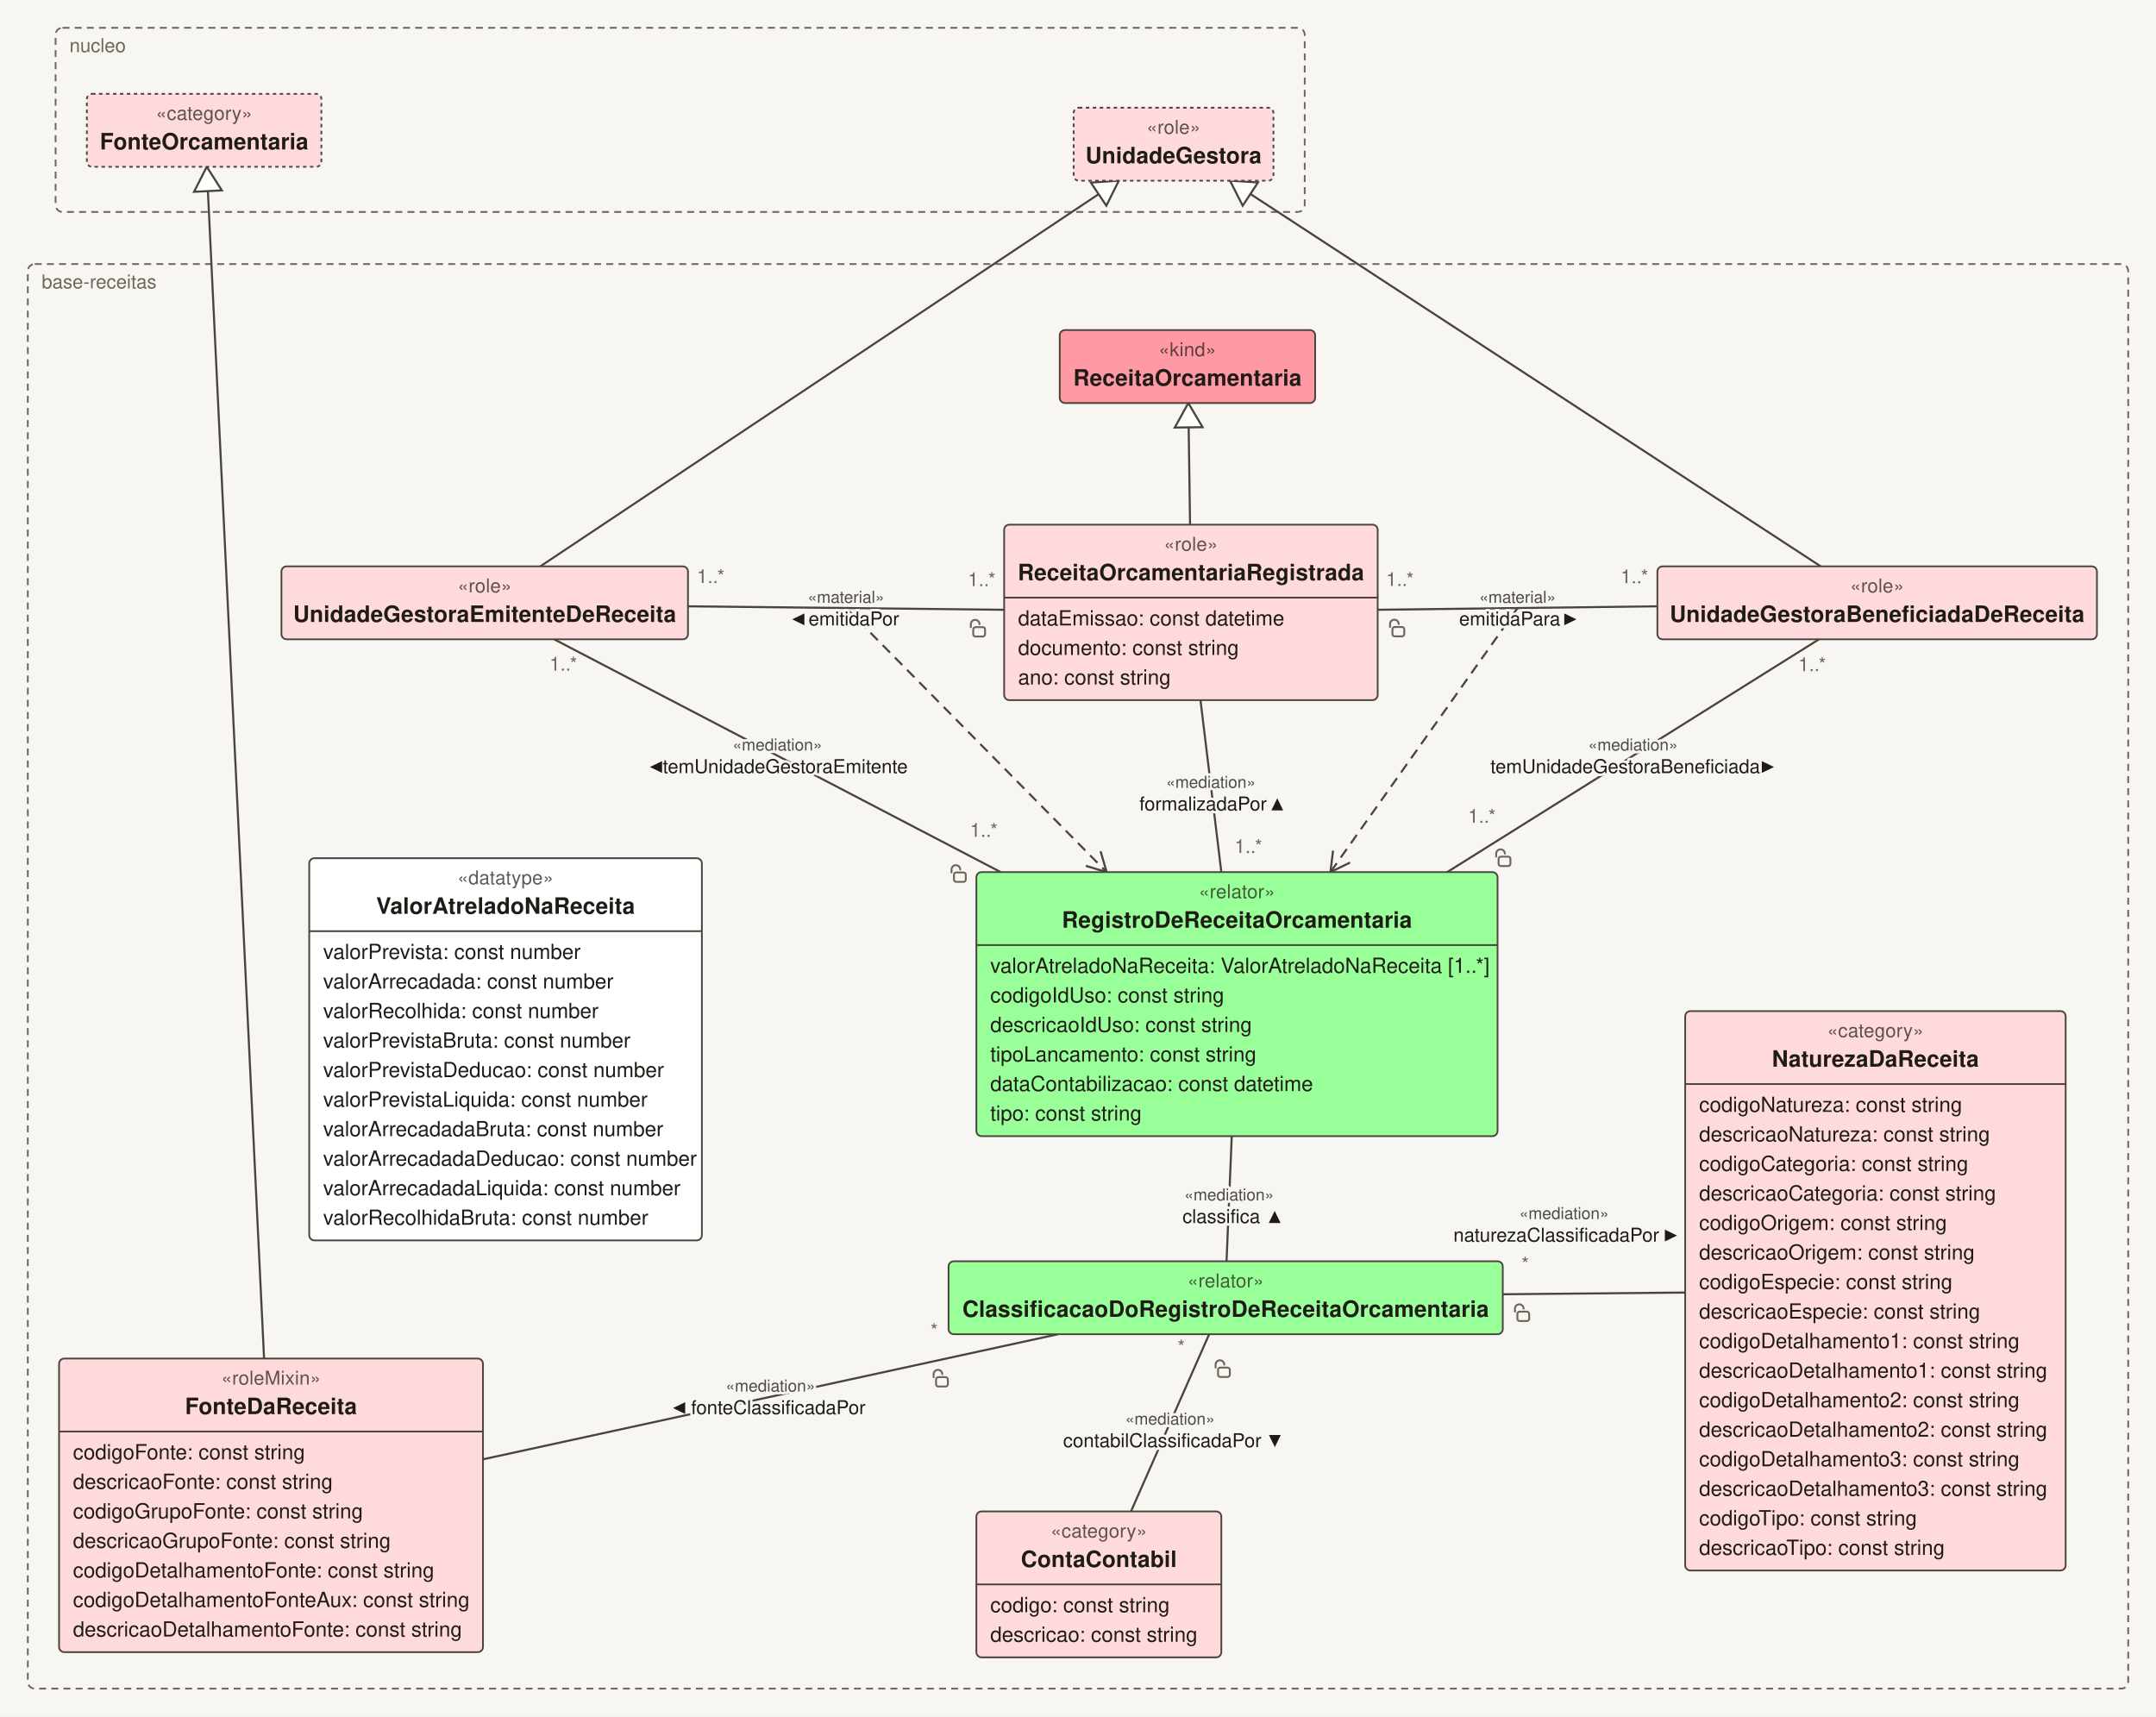
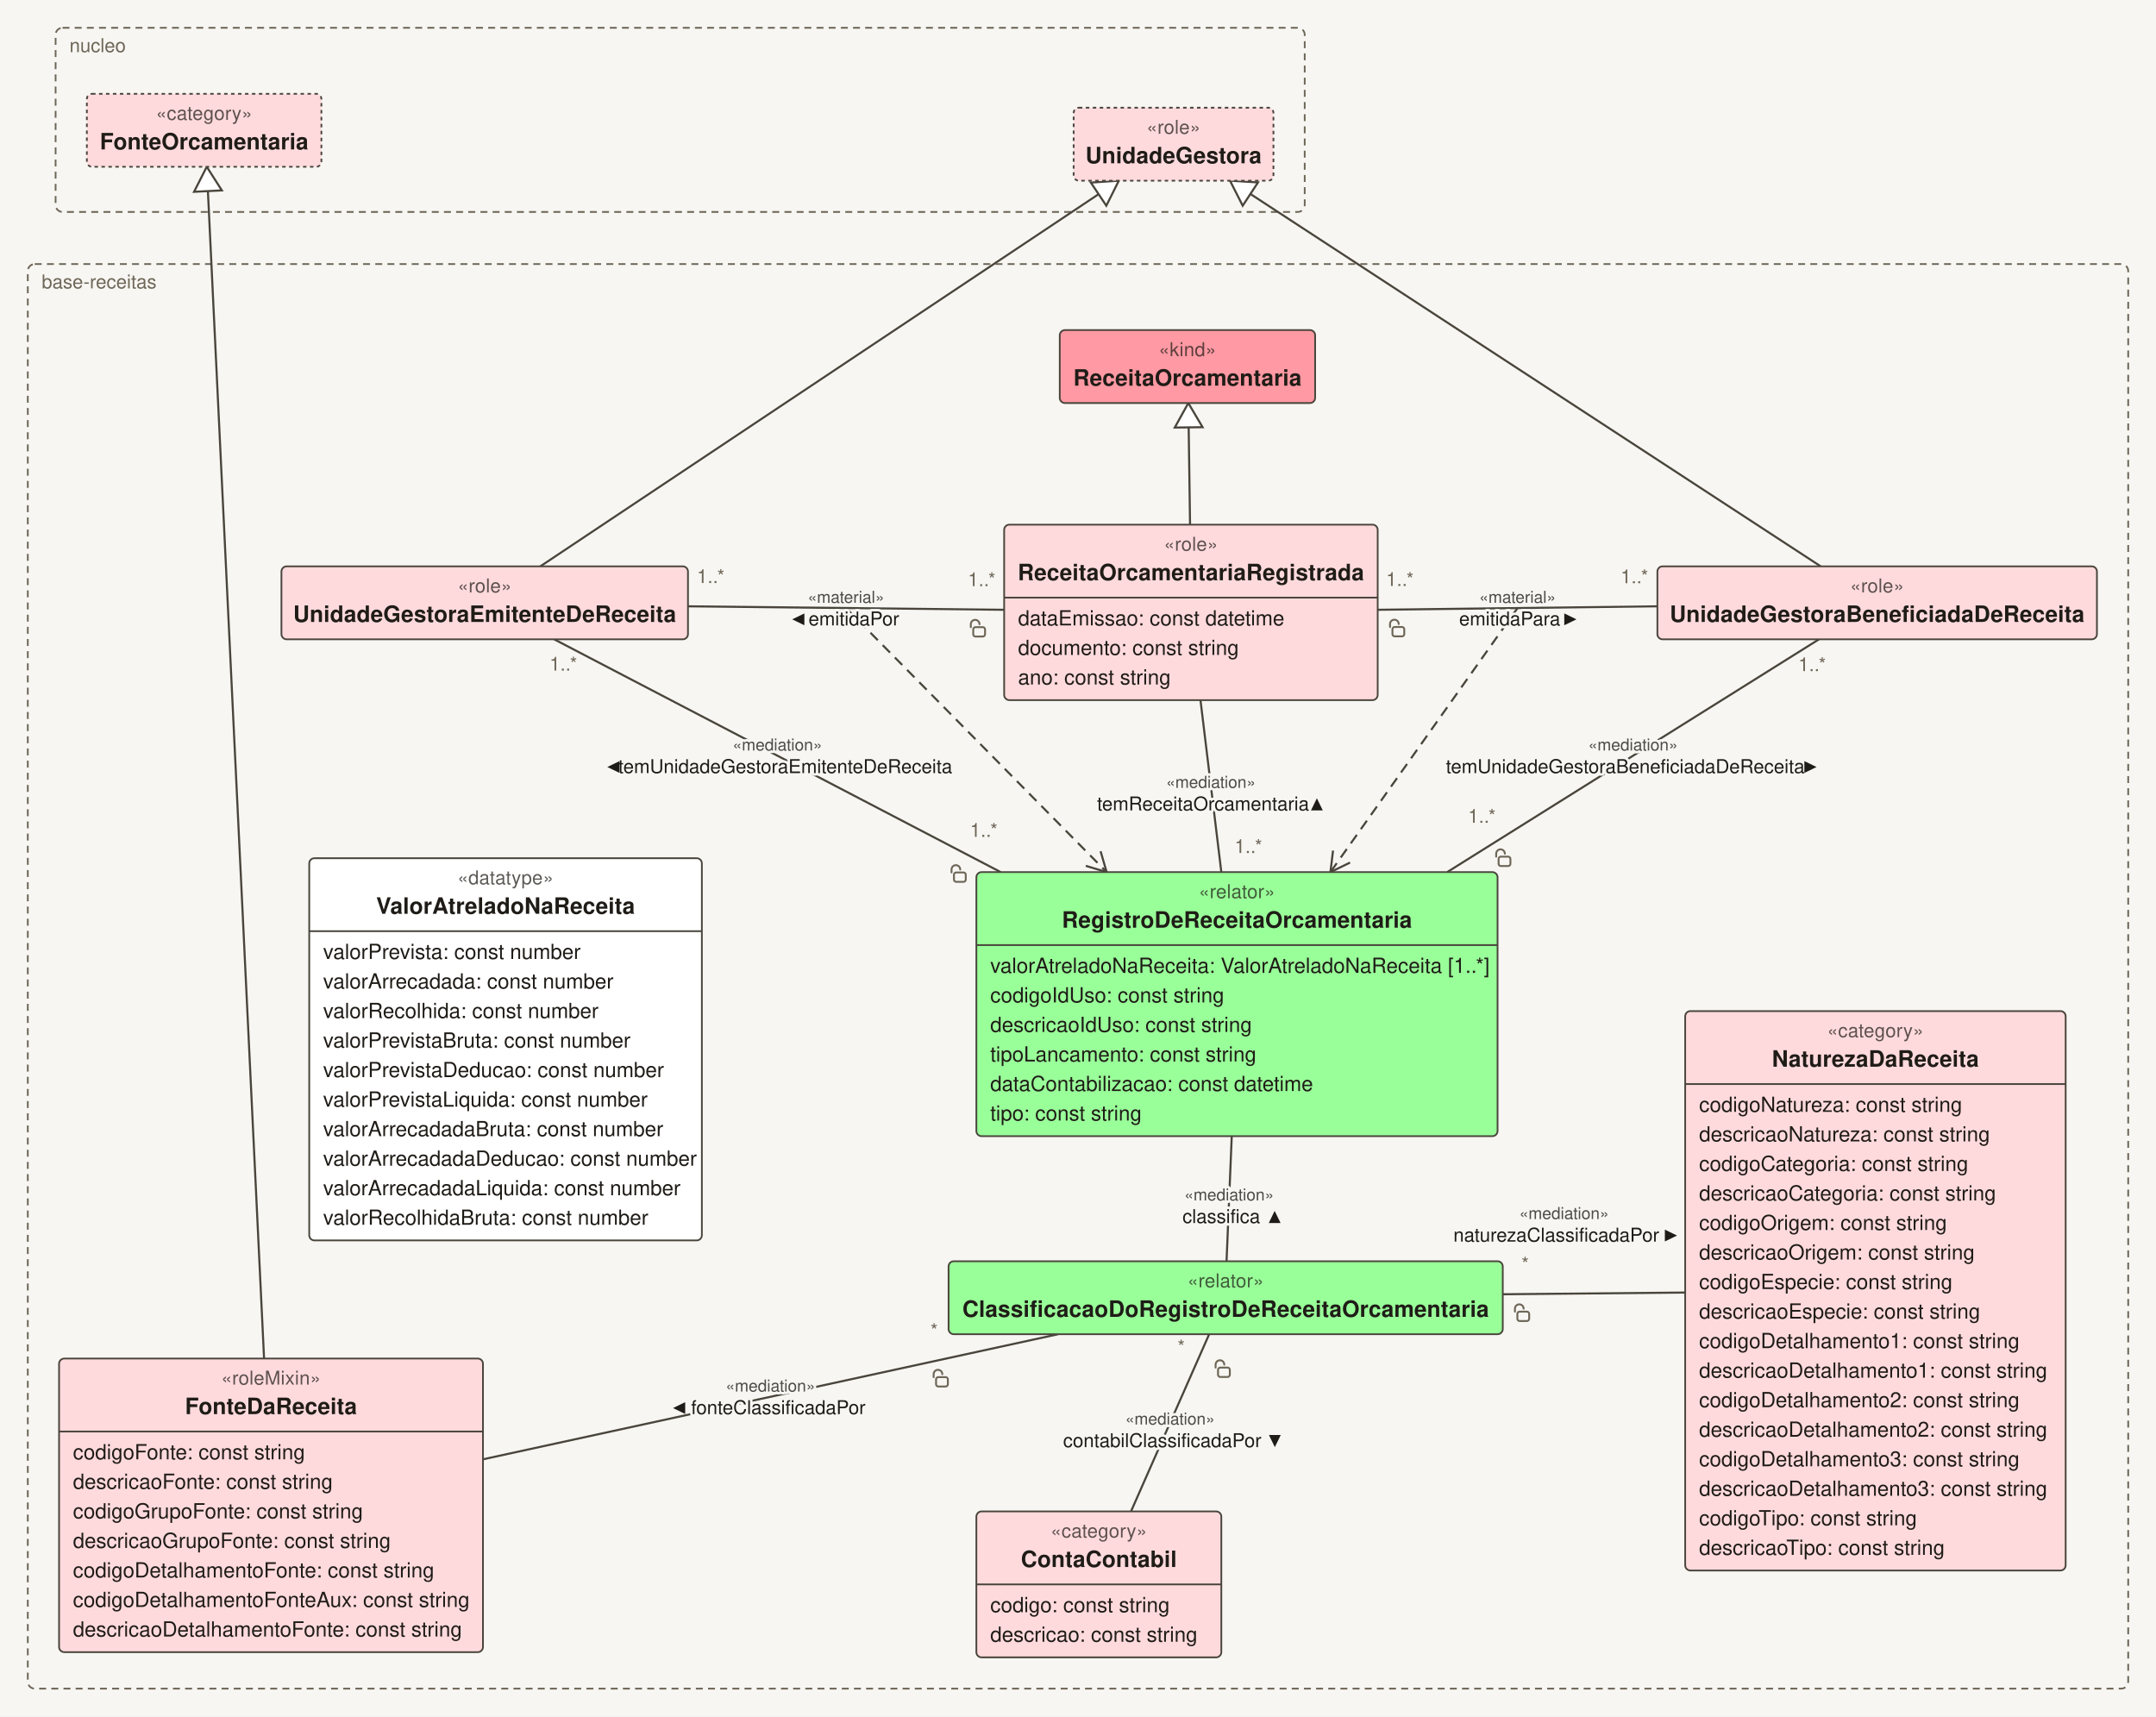
<svg xmlns="http://www.w3.org/2000/svg" viewBox="998 258 1241 988" width="1241" height="988">
  <style>
/* Everything that is text, before anything specialises it. The label layer sits
   above the boxes and outside every other group, so a rule that reached labels
   through their edge stopped reaching them the day they were lifted out of it --
   and an SVG with no font-family on a text element falls back to a 16px serif.
   Stated once at the top, no layer can lose it again. */
text {
    font-family: "Helvetica Neue", Helvetica, Arial, "Liberation Sans", sans-serif;
    font-stretch: normal;
    font-size: 11px;
    fill: #1f1c17;
    font-variant-numeric: tabular-nums;
}

.tv-node rect { stroke: #4a453c; stroke-width: 1; }
.tv-node text { fill: #1f1c17; }
.tv-name { font-weight: 600; font-size: 13px; letter-spacing: 0.005em; }
.tv-legend text { font-size: 13px; fill: #1f1c17; }
.tv-stereotype { font-size: 11px; fill-opacity: 0.72; letter-spacing: 0.01em; }
.tv-attribute { font-size: 12px; }
.tv-edge path { fill: none; stroke: #4a453c; stroke-width: 1.2; }
.tv-end { fill: #6e6658; }
/* No letter-spacing on a label drawn with a halo: WebKit places letter-spaced
   SVG text glyph by glyph and then draws no halo, so in Safari, and in an
   exported SVG opened in Preview, the line ran through the label and its
   letters came out uneven. Chromium and Firefox never showed it. */
.tv-edge-stereotype { font-size: 9.5px; fill-opacity: 0.78; }
.tv-marker { fill: #ffffff; stroke: #4a453c; stroke-width: 1.2; }
.tv-arrow { fill: none; stroke: #4a453c; stroke-width: 1.2; }
.tv-reading { fill: #1f1c17; stroke: none; }
.tv-lock { fill: none; stroke: #6e6658; stroke-width: 1.1; stroke-linecap: round; }
.tv-lock rect { fill: #f7f6f2; }
.tv-group rect { fill: none; stroke: #6e6658; stroke-dasharray: 4 3; }
.tv-group text { font-size: 11px; fill: #6e6658; }
.tv-ontology rect { fill: none; stroke: #4a453c; stroke-width: 1.2; stroke-dasharray: none; }
.tv-ontology text { font-weight: 600; font-size: 13px; fill: #1f1c17; }
.tv-location { font-size: 12px; fill-opacity: 0.72; }
.tv-selected rect { stroke: #1f5c5c; stroke-width: 2.5; }
/* The second selector is for a leg of a shared tree, which carries its own id
   and so is chosen as itself rather than through a group around it. */
.tv-selected path, path.tv-selected { stroke: #1f5c5c; stroke-width: 2.2; }
.tv-unresolved rect { stroke-dasharray: 5 3; }
.tv-external rect { stroke-dasharray: 2 2; }
</style>
  <rect x="998" y="258" width="1241" height="988" fill="#f7f6f2" />
  <g class="tv-group" data-group="pkg:base-receitas">
    <rect x="1014" y="410" width="1209" height="820" rx="4" />
    <text x="1022" y="424">base-receitas</text>
  </g>
  <g class="tv-group" data-group="pkg:nucleo">
    <rect x="1030" y="274" width="719" height="106" rx="4" />
    <text x="1038" y="288">nucleo</text>
  </g>
  <g class="tv-edge" data-edge="gen:base-receitas::FonteDaReceita-&gt;nucleo::FonteOrcamentaria">
    <path d="M 1150 1040 L 1117 354" />
    <polygon class="tv-marker" points="1117,354 1109.7,368.4 1125.7,367.6" />
  </g>
  <g class="tv-edge" data-edge="gen:base-receitas::UnidadeGestoraEmitenteDeReceita-&gt;nucleo::UnidadeGestora">
    <path d="M 1309 584 L 1642 362" />
    <polygon class="tv-marker" points="1642,362 1625.9,363.1 1634.8,376.4" />
  </g>
  <g class="tv-edge" data-edge="gen:base-receitas::UnidadeGestoraBeneficiadaDeReceita-&gt;nucleo::UnidadeGestora">
    <path d="M 2046 584 L 1706 362" />
    <polygon class="tv-marker" points="1706,362 1713.3,376.4 1722.1,363" />
  </g>
  <g class="tv-edge" data-edge="gen:base-receitas::ReceitaOrcamentariaRegistrada-&gt;base-receitas::ReceitaOrcamentaria">
    <path d="M 1683 560 L 1682 490" />
    <polygon class="tv-marker" points="1682,490 1674.2,504.1 1690.2,503.9" />
  </g>
  <g class="tv-edge" data-edge="rel:base-receitas::ReceitaOrcamentariaRegistrada-&gt;base-receitas::UnidadeGestoraBeneficiadaDeReceita:material:emitidaPara">
    <path d="M 1791 609 L 1952 607" />
  </g>
  <g class="tv-edge" data-edge="rel:base-receitas::ReceitaOrcamentariaRegistrada-&gt;base-receitas::UnidadeGestoraEmitenteDeReceita:material:emitidaPor">
    <path d="M 1576 609 L 1394 607" />
  </g>
-   <g class="tv-edge" data-edge="rel:base-receitas::RegistroDeReceitaOrcamentaria-&gt;base-receitas::ReceitaOrcamentariaRegistrada:mediation:formalizadaPor">
+   <g class="tv-edge" data-edge="rel:base-receitas::RegistroDeReceitaOrcamentaria-&gt;base-receitas::ReceitaOrcamentariaRegistrada:mediation:temReceitaOrcamentaria">
    <path d="M 1701 760 L 1689 661" />
  </g>
-   <g class="tv-edge" data-edge="rel:base-receitas::RegistroDeReceitaOrcamentaria-&gt;base-receitas::UnidadeGestoraEmitenteDeReceita:mediation:temUnidadeGestoraEmitente">
+   <g class="tv-edge" data-edge="rel:base-receitas::RegistroDeReceitaOrcamentaria-&gt;base-receitas::UnidadeGestoraEmitenteDeReceita:mediation:temUnidadeGestoraEmitenteDeReceita">
    <path d="M 1574 760 L 1317 626" />
  </g>
-   <g class="tv-edge" data-edge="rel:base-receitas::RegistroDeReceitaOrcamentaria-&gt;base-receitas::UnidadeGestoraBeneficiadaDeReceita:mediation:temUnidadeGestoraBeneficiada">
+   <g class="tv-edge" data-edge="rel:base-receitas::RegistroDeReceitaOrcamentaria-&gt;base-receitas::UnidadeGestoraBeneficiadaDeReceita:mediation:temUnidadeGestoraBeneficiadaDeReceita">
    <path d="M 1831 760 L 2045 626" />
  </g>
  <g class="tv-edge" data-edge="rel:base-receitas::ClassificacaoDoRegistroDeReceitaOrcamentaria-&gt;base-receitas::RegistroDeReceitaOrcamentaria:mediation:classifica">
    <path d="M 1704 984 L 1707 912" />
  </g>
  <g class="tv-edge" data-edge="rel:base-receitas::ClassificacaoDoRegistroDeReceitaOrcamentaria-&gt;base-receitas::NaturezaDaReceita:mediation:naturezaClassificadaPor">
    <path d="M 1863 1003 L 1968 1002" />
  </g>
  <g class="tv-edge" data-edge="rel:base-receitas::ClassificacaoDoRegistroDeReceitaOrcamentaria-&gt;base-receitas::FonteDaReceita:mediation:fonteClassificadaPor">
    <path d="M 1607 1026 L 1276 1098" />
  </g>
  <g class="tv-edge" data-edge="rel:base-receitas::ClassificacaoDoRegistroDeReceitaOrcamentaria-&gt;base-receitas::ContaContabil:mediation:contabilClassificadaPor">
    <path d="M 1694 1026 L 1649 1128" />
  </g>
  <g class="tv-edge tv-derivation" data-derivation="rel:base-receitas::ReceitaOrcamentariaRegistrada-&gt;base-receitas::UnidadeGestoraBeneficiadaDeReceita:material:emitidaPara" data-supplier="base-receitas::RegistroDeReceitaOrcamentaria">
    <path d="M 1871.5 608 L 1763.8 760" stroke-dasharray="6 4" />
    <path class="tv-arrow" d="M 1775.1 754.5 L 1763.8 760 L 1765.3 747.6" />
  </g>
  <g class="tv-edge tv-derivation" data-derivation="rel:base-receitas::ReceitaOrcamentariaRegistrada-&gt;base-receitas::UnidadeGestoraEmitenteDeReceita:material:emitidaPor" data-supplier="base-receitas::RegistroDeReceitaOrcamentaria">
    <path d="M 1485 608 L 1635 760" stroke-dasharray="6 4" />
    <path class="tv-arrow" d="M 1631.5 748 L 1635 760 L 1623 756.4" />
  </g>
  <g class="tv-node" data-node="base-receitas::NaturezaDaReceita">
    <rect x="1968" y="840" width="219" height="322" rx="3" fill="#FFDADD" />
    <text class="tv-stereotype" x="2077.5" y="855" text-anchor="middle">«category»</text>
    <text class="tv-name" x="2077.5" y="872" text-anchor="middle">NaturezaDaReceita</text>
    <line x1="1968" y1="882" x2="2187" y2="882" stroke="#4a453c" stroke-width="1" />
    <text class="tv-attribute" x="1976" y="898">codigoNatureza: const string</text>
    <text class="tv-attribute" x="1976" y="915">descricaoNatureza: const string</text>
    <text class="tv-attribute" x="1976" y="932">codigoCategoria: const string</text>
    <text class="tv-attribute" x="1976" y="949">descricaoCategoria: const string</text>
    <text class="tv-attribute" x="1976" y="966">codigoOrigem: const string</text>
    <text class="tv-attribute" x="1976" y="983">descricaoOrigem: const string</text>
    <text class="tv-attribute" x="1976" y="1000">codigoEspecie: const string</text>
    <text class="tv-attribute" x="1976" y="1017">descricaoEspecie: const string</text>
    <text class="tv-attribute" x="1976" y="1034">codigoDetalhamento1: const string</text>
    <text class="tv-attribute" x="1976" y="1051">descricaoDetalhamento1: const string</text>
    <text class="tv-attribute" x="1976" y="1068">codigoDetalhamento2: const string</text>
    <text class="tv-attribute" x="1976" y="1085">descricaoDetalhamento2: const string</text>
    <text class="tv-attribute" x="1976" y="1102">codigoDetalhamento3: const string</text>
    <text class="tv-attribute" x="1976" y="1119">descricaoDetalhamento3: const string</text>
    <text class="tv-attribute" x="1976" y="1136">codigoTipo: const string</text>
    <text class="tv-attribute" x="1976" y="1153">descricaoTipo: const string</text>
  </g>
  <g class="tv-node" data-node="base-receitas::FonteDaReceita">
    <rect x="1032" y="1040" width="244" height="169" rx="3" fill="#FFDADD" />
    <text class="tv-stereotype" x="1154" y="1055" text-anchor="middle">«roleMixin»</text>
    <text class="tv-name" x="1154" y="1072" text-anchor="middle">FonteDaReceita</text>
    <line x1="1032" y1="1082" x2="1276" y2="1082" stroke="#4a453c" stroke-width="1" />
    <text class="tv-attribute" x="1040" y="1098">codigoFonte: const string</text>
    <text class="tv-attribute" x="1040" y="1115">descricaoFonte: const string</text>
    <text class="tv-attribute" x="1040" y="1132">codigoGrupoFonte: const string</text>
    <text class="tv-attribute" x="1040" y="1149">descricaoGrupoFonte: const string</text>
    <text class="tv-attribute" x="1040" y="1166">codigoDetalhamentoFonte: const string</text>
    <text class="tv-attribute" x="1040" y="1183">codigoDetalhamentoFonteAux: const string</text>
    <text class="tv-attribute" x="1040" y="1200">descricaoDetalhamentoFonte: const string</text>
  </g>
  <g class="tv-node tv-external" data-node="nucleo::FonteOrcamentaria">
    <rect x="1048" y="312" width="135" height="42" rx="3" fill="#FFDADD" />
    <text class="tv-stereotype" x="1115.5" y="327" text-anchor="middle">«category»</text>
    <text class="tv-name" x="1115.5" y="344" text-anchor="middle">FonteOrcamentaria</text>
  </g>
  <g class="tv-node" data-node="base-receitas::ContaContabil">
    <rect x="1560" y="1128" width="141" height="84" rx="3" fill="#FFDADD" />
    <text class="tv-stereotype" x="1630.5" y="1143" text-anchor="middle">«category»</text>
    <text class="tv-name" x="1630.5" y="1160" text-anchor="middle">ContaContabil</text>
    <line x1="1560" y1="1170" x2="1701" y2="1170" stroke="#4a453c" stroke-width="1" />
    <text class="tv-attribute" x="1568" y="1186">codigo: const string</text>
    <text class="tv-attribute" x="1568" y="1203">descricao: const string</text>
  </g>
  <g class="tv-node" data-node="base-receitas::UnidadeGestoraEmitenteDeReceita">
    <rect x="1160" y="584" width="234" height="42" rx="3" fill="#FFDADD" />
    <text class="tv-stereotype" x="1277" y="599" text-anchor="middle">«role»</text>
    <text class="tv-name" x="1277" y="616" text-anchor="middle">UnidadeGestoraEmitenteDeReceita</text>
  </g>
  <g class="tv-node tv-external" data-node="nucleo::UnidadeGestora">
    <rect x="1616" y="320" width="115" height="42" rx="3" fill="#FFDADD" />
    <text class="tv-stereotype" x="1673.5" y="335" text-anchor="middle">«role»</text>
    <text class="tv-name" x="1673.5" y="352" text-anchor="middle">UnidadeGestora</text>
  </g>
  <g class="tv-node" data-node="base-receitas::UnidadeGestoraBeneficiadaDeReceita">
    <rect x="1952" y="584" width="253" height="42" rx="3" fill="#FFDADD" />
    <text class="tv-stereotype" x="2078.5" y="599" text-anchor="middle">«role»</text>
    <text class="tv-name" x="2078.5" y="616" text-anchor="middle">UnidadeGestoraBeneficiadaDeReceita</text>
  </g>
  <g class="tv-node" data-node="base-receitas::ReceitaOrcamentaria">
    <rect x="1608" y="448" width="147" height="42" rx="3" fill="#FF99A3" />
    <text class="tv-stereotype" x="1681.5" y="463" text-anchor="middle">«kind»</text>
    <text class="tv-name" x="1681.5" y="480" text-anchor="middle">ReceitaOrcamentaria</text>
  </g>
  <g class="tv-node" data-node="base-receitas::ReceitaOrcamentariaRegistrada">
    <rect x="1576" y="560" width="215" height="101" rx="3" fill="#FFDADD" />
    <text class="tv-stereotype" x="1683.5" y="575" text-anchor="middle">«role»</text>
    <text class="tv-name" x="1683.5" y="592" text-anchor="middle">ReceitaOrcamentariaRegistrada</text>
    <line x1="1576" y1="602" x2="1791" y2="602" stroke="#4a453c" stroke-width="1" />
    <text class="tv-attribute" x="1584" y="618">dataEmissao: const datetime</text>
    <text class="tv-attribute" x="1584" y="635">documento: const string</text>
    <text class="tv-attribute" x="1584" y="652">ano: const string</text>
  </g>
  <g class="tv-node" data-node="base-receitas::ValorAtreladoNaReceita">
    <rect x="1176" y="752" width="226" height="220" rx="3" fill="#FFFFFF" />
    <text class="tv-stereotype" x="1289" y="767" text-anchor="middle">«datatype»</text>
    <text class="tv-name" x="1289" y="784" text-anchor="middle">ValorAtreladoNaReceita</text>
    <line x1="1176" y1="794" x2="1402" y2="794" stroke="#4a453c" stroke-width="1" />
    <text class="tv-attribute" x="1184" y="810">valorPrevista: const number</text>
    <text class="tv-attribute" x="1184" y="827">valorArrecadada: const number</text>
    <text class="tv-attribute" x="1184" y="844">valorRecolhida: const number</text>
    <text class="tv-attribute" x="1184" y="861">valorPrevistaBruta: const number</text>
    <text class="tv-attribute" x="1184" y="878">valorPrevistaDeducao: const number</text>
    <text class="tv-attribute" x="1184" y="895">valorPrevistaLiquida: const number</text>
    <text class="tv-attribute" x="1184" y="912">valorArrecadadaBruta: const number</text>
    <text class="tv-attribute" x="1184" y="929">valorArrecadadaDeducao: const number</text>
    <text class="tv-attribute" x="1184" y="946">valorArrecadadaLiquida: const number</text>
    <text class="tv-attribute" x="1184" y="963">valorRecolhidaBruta: const number</text>
  </g>
  <g class="tv-node" data-node="base-receitas::RegistroDeReceitaOrcamentaria">
    <rect x="1560" y="760" width="300" height="152" rx="3" fill="#99FF99" />
    <text class="tv-stereotype" x="1710" y="775" text-anchor="middle">«relator»</text>
    <text class="tv-name" x="1710" y="792" text-anchor="middle">RegistroDeReceitaOrcamentaria</text>
    <line x1="1560" y1="802" x2="1860" y2="802" stroke="#4a453c" stroke-width="1" />
    <text class="tv-attribute" x="1568" y="818">valorAtreladoNaReceita: ValorAtreladoNaReceita [1..*]</text>
    <text class="tv-attribute" x="1568" y="835">codigoIdUso: const string</text>
    <text class="tv-attribute" x="1568" y="852">descricaoIdUso: const string</text>
    <text class="tv-attribute" x="1568" y="869">tipoLancamento: const string</text>
    <text class="tv-attribute" x="1568" y="886">dataContabilizacao: const datetime</text>
    <text class="tv-attribute" x="1568" y="903">tipo: const string</text>
  </g>
  <g class="tv-node" data-node="base-receitas::ClassificacaoDoRegistroDeReceitaOrcamentaria">
    <rect x="1544" y="984" width="319" height="42" rx="3" fill="#99FF99" />
    <text class="tv-stereotype" x="1703.5" y="999" text-anchor="middle">«relator»</text>
    <text class="tv-name" x="1703.5" y="1016" text-anchor="middle">ClassificacaoDoRegistroDeReceitaOrcamentaria</text>
  </g>
  <g class="tv-labels">
-     <text class="tv-edge-stereotype" data-for="rel:base-receitas::RegistroDeReceitaOrcamentaria-&gt;base-receitas::UnidadeGestoraBeneficiadaDeReceita:mediation:temUnidadeGestoraBeneficiada" x="1938" y="690" text-anchor="middle" paint-order="stroke" stroke="#f7f6f2" stroke-width="3" stroke-linejoin="round">«mediation»</text>
-     <text data-for="rel:base-receitas::RegistroDeReceitaOrcamentaria-&gt;base-receitas::UnidadeGestoraBeneficiadaDeReceita:mediation:temUnidadeGestoraBeneficiada" x="1933.5" y="703" text-anchor="middle" paint-order="stroke" stroke="#f7f6f2" stroke-width="3" stroke-linejoin="round">temUnidadeGestoraBeneficiada</text>
-     <polygon class="tv-reading" points="2019.1,699.5 2012.1,702.9 2012.1,696.1" />
-     <text class="tv-end" data-for="rel:base-receitas::RegistroDeReceitaOrcamentaria-&gt;base-receitas::UnidadeGestoraBeneficiadaDeReceita:mediation:temUnidadeGestoraBeneficiada" x="1851" y="731.6" text-anchor="middle" paint-order="stroke" stroke="#f7f6f2" stroke-width="3" stroke-linejoin="round">1..*</text>
-     <g class="tv-lock" data-for="rel:base-receitas::RegistroDeReceitaOrcamentaria-&gt;base-receitas::UnidadeGestoraBeneficiadaDeReceita:mediation:temUnidadeGestoraBeneficiada" transform="translate(1857.8, 746.5)" aria-label="not const">
-       <path d="M 1.4 4.6 V 2.9 a 2.5 2.5 0 0 1 5 0" />
-       <rect x="2.8" y="4.6" width="6.8" height="5.4" rx="1.3" stroke="#6e6658" />
-     </g>
-     <text class="tv-end" data-for="rel:base-receitas::RegistroDeReceitaOrcamentaria-&gt;base-receitas::UnidadeGestoraBeneficiadaDeReceita:mediation:temUnidadeGestoraBeneficiada" x="2041.1" y="644.3" text-anchor="middle" paint-order="stroke" stroke="#f7f6f2" stroke-width="3" stroke-linejoin="round">1..*</text>
-     <text class="tv-edge-stereotype" data-for="rel:base-receitas::RegistroDeReceitaOrcamentaria-&gt;base-receitas::UnidadeGestoraEmitenteDeReceita:mediation:temUnidadeGestoraEmitente" x="1445.5" y="690" text-anchor="middle" paint-order="stroke" stroke="#f7f6f2" stroke-width="3" stroke-linejoin="round">«mediation»</text>
-     <text data-for="rel:base-receitas::RegistroDeReceitaOrcamentaria-&gt;base-receitas::UnidadeGestoraEmitenteDeReceita:mediation:temUnidadeGestoraEmitente" x="1450" y="703" text-anchor="middle" paint-order="stroke" stroke="#f7f6f2" stroke-width="3" stroke-linejoin="round">temUnidadeGestoraEmitente</text>
-     <polygon class="tv-reading" points="1372.1,699.5 1379.1,696.1 1379.1,702.9" />
-     <text class="tv-end" data-for="rel:base-receitas::RegistroDeReceitaOrcamentaria-&gt;base-receitas::UnidadeGestoraEmitenteDeReceita:mediation:temUnidadeGestoraEmitente" x="1564.3" y="739.7" text-anchor="middle" paint-order="stroke" stroke="#f7f6f2" stroke-width="3" stroke-linejoin="round">1..*</text>
-     <g class="tv-lock" data-for="rel:base-receitas::RegistroDeReceitaOrcamentaria-&gt;base-receitas::UnidadeGestoraEmitenteDeReceita:mediation:temUnidadeGestoraEmitente" transform="translate(1544.3, 755.6)" aria-label="not const">
-       <path d="M 1.4 4.6 V 2.9 a 2.5 2.5 0 0 1 5 0" />
-       <rect x="2.8" y="4.6" width="6.8" height="5.4" rx="1.3" stroke="#6e6658" />
-     </g>
-     <text class="tv-end" data-for="rel:base-receitas::RegistroDeReceitaOrcamentaria-&gt;base-receitas::UnidadeGestoraEmitenteDeReceita:mediation:temUnidadeGestoraEmitente" x="1322.3" y="644" text-anchor="middle" paint-order="stroke" stroke="#f7f6f2" stroke-width="3" stroke-linejoin="round">1..*</text>
+     <text class="tv-edge-stereotype" data-for="rel:base-receitas::RegistroDeReceitaOrcamentaria-&gt;base-receitas::UnidadeGestoraBeneficiadaDeReceita:mediation:temUnidadeGestoraBeneficiadaDeReceita" x="1938" y="690" text-anchor="middle" paint-order="stroke" stroke="#f7f6f2" stroke-width="3" stroke-linejoin="round">«mediation»</text>
+     <text data-for="rel:base-receitas::RegistroDeReceitaOrcamentaria-&gt;base-receitas::UnidadeGestoraBeneficiadaDeReceita:mediation:temUnidadeGestoraBeneficiadaDeReceita" x="1933.5" y="703" text-anchor="middle" paint-order="stroke" stroke="#f7f6f2" stroke-width="3" stroke-linejoin="round">temUnidadeGestoraBeneficiadaDeReceita</text>
+     <polygon class="tv-reading" points="2043.6,699.5 2036.6,702.9 2036.6,696.1" />
+     <text class="tv-end" data-for="rel:base-receitas::RegistroDeReceitaOrcamentaria-&gt;base-receitas::UnidadeGestoraBeneficiadaDeReceita:mediation:temUnidadeGestoraBeneficiadaDeReceita" x="1851" y="731.6" text-anchor="middle" paint-order="stroke" stroke="#f7f6f2" stroke-width="3" stroke-linejoin="round">1..*</text>
+     <g class="tv-lock" data-for="rel:base-receitas::RegistroDeReceitaOrcamentaria-&gt;base-receitas::UnidadeGestoraBeneficiadaDeReceita:mediation:temUnidadeGestoraBeneficiadaDeReceita" transform="translate(1857.8, 746.5)" aria-label="not const">
+       <path d="M 1.4 4.6 V 2.9 a 2.5 2.5 0 0 1 5 0" />
+       <rect x="2.8" y="4.6" width="6.8" height="5.4" rx="1.3" stroke="#6e6658" />
+     </g>
+     <text class="tv-end" data-for="rel:base-receitas::RegistroDeReceitaOrcamentaria-&gt;base-receitas::UnidadeGestoraBeneficiadaDeReceita:mediation:temUnidadeGestoraBeneficiadaDeReceita" x="2041.1" y="644.3" text-anchor="middle" paint-order="stroke" stroke="#f7f6f2" stroke-width="3" stroke-linejoin="round">1..*</text>
+     <text class="tv-edge-stereotype" data-for="rel:base-receitas::RegistroDeReceitaOrcamentaria-&gt;base-receitas::UnidadeGestoraEmitenteDeReceita:mediation:temUnidadeGestoraEmitenteDeReceita" x="1445.5" y="690" text-anchor="middle" paint-order="stroke" stroke="#f7f6f2" stroke-width="3" stroke-linejoin="round">«mediation»</text>
+     <text data-for="rel:base-receitas::RegistroDeReceitaOrcamentaria-&gt;base-receitas::UnidadeGestoraEmitenteDeReceita:mediation:temUnidadeGestoraEmitenteDeReceita" x="1450" y="703" text-anchor="middle" paint-order="stroke" stroke="#f7f6f2" stroke-width="3" stroke-linejoin="round">temUnidadeGestoraEmitenteDeReceita</text>
+     <polygon class="tv-reading" points="1347.6,699.5 1354.6,696.1 1354.6,702.9" />
+     <text class="tv-end" data-for="rel:base-receitas::RegistroDeReceitaOrcamentaria-&gt;base-receitas::UnidadeGestoraEmitenteDeReceita:mediation:temUnidadeGestoraEmitenteDeReceita" x="1564.3" y="739.7" text-anchor="middle" paint-order="stroke" stroke="#f7f6f2" stroke-width="3" stroke-linejoin="round">1..*</text>
+     <g class="tv-lock" data-for="rel:base-receitas::RegistroDeReceitaOrcamentaria-&gt;base-receitas::UnidadeGestoraEmitenteDeReceita:mediation:temUnidadeGestoraEmitenteDeReceita" transform="translate(1544.3, 755.6)" aria-label="not const">
+       <path d="M 1.4 4.6 V 2.9 a 2.5 2.5 0 0 1 5 0" />
+       <rect x="2.8" y="4.6" width="6.8" height="5.4" rx="1.3" stroke="#6e6658" />
+     </g>
+     <text class="tv-end" data-for="rel:base-receitas::RegistroDeReceitaOrcamentaria-&gt;base-receitas::UnidadeGestoraEmitenteDeReceita:mediation:temUnidadeGestoraEmitenteDeReceita" x="1322.3" y="644" text-anchor="middle" paint-order="stroke" stroke="#f7f6f2" stroke-width="3" stroke-linejoin="round">1..*</text>
    <text class="tv-edge-stereotype" data-for="rel:base-receitas::ClassificacaoDoRegistroDeReceitaOrcamentaria-&gt;base-receitas::NaturezaDaReceita:mediation:naturezaClassificadaPor" x="1898.3" y="959.7" text-anchor="middle" paint-order="stroke" stroke="#f7f6f2" stroke-width="3" stroke-linejoin="round">«mediation»</text>
    <text data-for="rel:base-receitas::ClassificacaoDoRegistroDeReceitaOrcamentaria-&gt;base-receitas::NaturezaDaReceita:mediation:naturezaClassificadaPor" x="1893.8" y="972.7" text-anchor="middle" paint-order="stroke" stroke="#f7f6f2" stroke-width="3" stroke-linejoin="round">naturezaClassificadaPor</text>
    <polygon class="tv-reading" points="1963.3,969.2 1956.3,972.6 1956.3,965.8" />
    <text class="tv-end" data-for="rel:base-receitas::ClassificacaoDoRegistroDeReceitaOrcamentaria-&gt;base-receitas::NaturezaDaReceita:mediation:naturezaClassificadaPor" x="1875.9" y="989.4" text-anchor="middle" paint-order="stroke" stroke="#f7f6f2" stroke-width="3" stroke-linejoin="round">*</text>
    <g class="tv-lock" data-for="rel:base-receitas::ClassificacaoDoRegistroDeReceitaOrcamentaria-&gt;base-receitas::NaturezaDaReceita:mediation:naturezaClassificadaPor" transform="translate(1868.6, 1008.4)" aria-label="not const">
      <path d="M 1.4 4.6 V 2.9 a 2.5 2.5 0 0 1 5 0" />
      <rect x="2.8" y="4.6" width="6.8" height="5.4" rx="1.3" stroke="#6e6658" />
    </g>
+     <text class="tv-edge-stereotype" data-for="rel:base-receitas::RegistroDeReceitaOrcamentaria-&gt;base-receitas::ReceitaOrcamentariaRegistrada:mediation:temReceitaOrcamentaria" x="1695" y="711.5" text-anchor="middle" paint-order="stroke" stroke="#f7f6f2" stroke-width="3" stroke-linejoin="round">«mediation»</text>
+     <text data-for="rel:base-receitas::RegistroDeReceitaOrcamentaria-&gt;base-receitas::ReceitaOrcamentariaRegistrada:mediation:temReceitaOrcamentaria" x="1690.5" y="724.5" text-anchor="middle" paint-order="stroke" stroke="#f7f6f2" stroke-width="3" stroke-linejoin="round">temReceitaOrcamentaria</text>
+     <polygon class="tv-reading" points="1756,717.5 1759.4,724.5 1752.6,724.5" />
+     <text class="tv-end" data-for="rel:base-receitas::RegistroDeReceitaOrcamentaria-&gt;base-receitas::ReceitaOrcamentariaRegistrada:mediation:temReceitaOrcamentaria" x="1716.6" y="749" text-anchor="middle" paint-order="stroke" stroke="#f7f6f2" stroke-width="3" stroke-linejoin="round">1..*</text>
    <text class="tv-edge-stereotype" data-for="rel:base-receitas::ClassificacaoDoRegistroDeReceitaOrcamentaria-&gt;base-receitas::ContaContabil:mediation:contabilClassificadaPor" x="1671.5" y="1078" text-anchor="middle" paint-order="stroke" stroke="#f7f6f2" stroke-width="3" stroke-linejoin="round">«mediation»</text>
    <text data-for="rel:base-receitas::ClassificacaoDoRegistroDeReceitaOrcamentaria-&gt;base-receitas::ContaContabil:mediation:contabilClassificadaPor" x="1667" y="1091" text-anchor="middle" paint-order="stroke" stroke="#f7f6f2" stroke-width="3" stroke-linejoin="round">contabilClassificadaPor</text>
    <polygon class="tv-reading" points="1731.8,1091 1728.4,1084 1735.2,1084" />
    <text class="tv-end" data-for="rel:base-receitas::ClassificacaoDoRegistroDeReceitaOrcamentaria-&gt;base-receitas::ContaContabil:mediation:contabilClassificadaPor" x="1677.9" y="1037.1" text-anchor="middle" paint-order="stroke" stroke="#f7f6f2" stroke-width="3" stroke-linejoin="round">*</text>
    <g class="tv-lock" data-for="rel:base-receitas::ClassificacaoDoRegistroDeReceitaOrcamentaria-&gt;base-receitas::ContaContabil:mediation:contabilClassificadaPor" transform="translate(1696.3, 1040.6)" aria-label="not const">
      <path d="M 1.4 4.6 V 2.9 a 2.5 2.5 0 0 1 5 0" />
      <rect x="2.8" y="4.6" width="6.8" height="5.4" rx="1.3" stroke="#6e6658" />
    </g>
    <text class="tv-edge-stereotype" data-for="rel:base-receitas::ClassificacaoDoRegistroDeReceitaOrcamentaria-&gt;base-receitas::FonteDaReceita:mediation:fonteClassificadaPor" x="1441.5" y="1059" text-anchor="middle" paint-order="stroke" stroke="#f7f6f2" stroke-width="3" stroke-linejoin="round">«mediation»</text>
    <text data-for="rel:base-receitas::ClassificacaoDoRegistroDeReceitaOrcamentaria-&gt;base-receitas::FonteDaReceita:mediation:fonteClassificadaPor" x="1446" y="1072" text-anchor="middle" paint-order="stroke" stroke="#f7f6f2" stroke-width="3" stroke-linejoin="round">fonteClassificadaPor</text>
    <polygon class="tv-reading" points="1385.4,1068.5 1392.4,1065.1 1392.4,1071.9" />
    <text class="tv-end" data-for="rel:base-receitas::ClassificacaoDoRegistroDeReceitaOrcamentaria-&gt;base-receitas::FonteDaReceita:mediation:fonteClassificadaPor" x="1535.7" y="1027.7" text-anchor="middle" paint-order="stroke" stroke="#f7f6f2" stroke-width="3" stroke-linejoin="round">*</text>
    <g class="tv-lock" data-for="rel:base-receitas::ClassificacaoDoRegistroDeReceitaOrcamentaria-&gt;base-receitas::FonteDaReceita:mediation:fonteClassificadaPor" transform="translate(1534, 1046.1)" aria-label="not const">
      <path d="M 1.4 4.6 V 2.9 a 2.5 2.5 0 0 1 5 0" />
      <rect x="2.8" y="4.6" width="6.8" height="5.4" rx="1.3" stroke="#6e6658" />
    </g>
-     <text class="tv-edge-stereotype" data-for="rel:base-receitas::RegistroDeReceitaOrcamentaria-&gt;base-receitas::ReceitaOrcamentariaRegistrada:mediation:formalizadaPor" x="1695" y="711.5" text-anchor="middle" paint-order="stroke" stroke="#f7f6f2" stroke-width="3" stroke-linejoin="round">«mediation»</text>
-     <text data-for="rel:base-receitas::RegistroDeReceitaOrcamentaria-&gt;base-receitas::ReceitaOrcamentariaRegistrada:mediation:formalizadaPor" x="1690.5" y="724.5" text-anchor="middle" paint-order="stroke" stroke="#f7f6f2" stroke-width="3" stroke-linejoin="round">formalizadaPor</text>
-     <polygon class="tv-reading" points="1733.2,717.5 1736.6,724.5 1729.8,724.5" />
-     <text class="tv-end" data-for="rel:base-receitas::RegistroDeReceitaOrcamentaria-&gt;base-receitas::ReceitaOrcamentariaRegistrada:mediation:formalizadaPor" x="1716.6" y="749" text-anchor="middle" paint-order="stroke" stroke="#f7f6f2" stroke-width="3" stroke-linejoin="round">1..*</text>
    <text class="tv-edge-stereotype" data-for="rel:base-receitas::ReceitaOrcamentariaRegistrada-&gt;base-receitas::UnidadeGestoraBeneficiadaDeReceita:material:emitidaPara" x="1871.5" y="605" text-anchor="middle" paint-order="stroke" stroke="#f7f6f2" stroke-width="3" stroke-linejoin="round">«material»</text>
    <text data-for="rel:base-receitas::ReceitaOrcamentariaRegistrada-&gt;base-receitas::UnidadeGestoraBeneficiadaDeReceita:material:emitidaPara" x="1867" y="618" text-anchor="middle" paint-order="stroke" stroke="#f7f6f2" stroke-width="3" stroke-linejoin="round">emitidaPara</text>
    <polygon class="tv-reading" points="1905.4,614.5 1898.4,617.9 1898.4,611.1" />
    <text class="tv-end" data-for="rel:base-receitas::ReceitaOrcamentariaRegistrada-&gt;base-receitas::UnidadeGestoraBeneficiadaDeReceita:material:emitidaPara" x="1803.8" y="595.3" text-anchor="middle" paint-order="stroke" stroke="#f7f6f2" stroke-width="3" stroke-linejoin="round">1..*</text>
    <g class="tv-lock" data-for="rel:base-receitas::ReceitaOrcamentariaRegistrada-&gt;base-receitas::UnidadeGestoraBeneficiadaDeReceita:material:emitidaPara" transform="translate(1796.7, 614.3)" aria-label="not const">
      <path d="M 1.4 4.6 V 2.9 a 2.5 2.5 0 0 1 5 0" />
      <rect x="2.8" y="4.6" width="6.8" height="5.4" rx="1.3" stroke="#6e6658" />
    </g>
    <text class="tv-end" data-for="rel:base-receitas::ReceitaOrcamentariaRegistrada-&gt;base-receitas::UnidadeGestoraBeneficiadaDeReceita:material:emitidaPara" x="1938.8" y="593.7" text-anchor="middle" paint-order="stroke" stroke="#f7f6f2" stroke-width="3" stroke-linejoin="round">1..*</text>
    <text class="tv-edge-stereotype" data-for="rel:base-receitas::ClassificacaoDoRegistroDeReceitaOrcamentaria-&gt;base-receitas::RegistroDeReceitaOrcamentaria:mediation:classifica" x="1705.5" y="949" text-anchor="middle" paint-order="stroke" stroke="#f7f6f2" stroke-width="3" stroke-linejoin="round">«mediation»</text>
    <text data-for="rel:base-receitas::ClassificacaoDoRegistroDeReceitaOrcamentaria-&gt;base-receitas::RegistroDeReceitaOrcamentaria:mediation:classifica" x="1701" y="962" text-anchor="middle" paint-order="stroke" stroke="#f7f6f2" stroke-width="3" stroke-linejoin="round">classifica</text>
    <polygon class="tv-reading" points="1731.7,955 1735.1,962 1728.3,962" />
    <text class="tv-edge-stereotype" data-for="rel:base-receitas::ReceitaOrcamentariaRegistrada-&gt;base-receitas::UnidadeGestoraEmitenteDeReceita:material:emitidaPor" x="1485" y="605" text-anchor="middle" paint-order="stroke" stroke="#f7f6f2" stroke-width="3" stroke-linejoin="round">«material»</text>
    <text data-for="rel:base-receitas::ReceitaOrcamentariaRegistrada-&gt;base-receitas::UnidadeGestoraEmitenteDeReceita:material:emitidaPor" x="1489.5" y="618" text-anchor="middle" paint-order="stroke" stroke="#f7f6f2" stroke-width="3" stroke-linejoin="round">emitidaPor</text>
    <polygon class="tv-reading" points="1454,614.5 1461,611.1 1461,617.9" />
    <text class="tv-end" data-for="rel:base-receitas::ReceitaOrcamentariaRegistrada-&gt;base-receitas::UnidadeGestoraEmitenteDeReceita:material:emitidaPor" x="1563.1" y="595.4" text-anchor="middle" paint-order="stroke" stroke="#f7f6f2" stroke-width="3" stroke-linejoin="round">1..*</text>
    <g class="tv-lock" data-for="rel:base-receitas::ReceitaOrcamentariaRegistrada-&gt;base-receitas::UnidadeGestoraEmitenteDeReceita:material:emitidaPor" transform="translate(1555.4, 614.4)" aria-label="not const">
      <path d="M 1.4 4.6 V 2.9 a 2.5 2.5 0 0 1 5 0" />
      <rect x="2.8" y="4.6" width="6.8" height="5.4" rx="1.3" stroke="#6e6658" />
    </g>
    <text class="tv-end" data-for="rel:base-receitas::ReceitaOrcamentariaRegistrada-&gt;base-receitas::UnidadeGestoraEmitenteDeReceita:material:emitidaPor" x="1407.1" y="593.6" text-anchor="middle" paint-order="stroke" stroke="#f7f6f2" stroke-width="3" stroke-linejoin="round">1..*</text>
  </g>
</svg>
